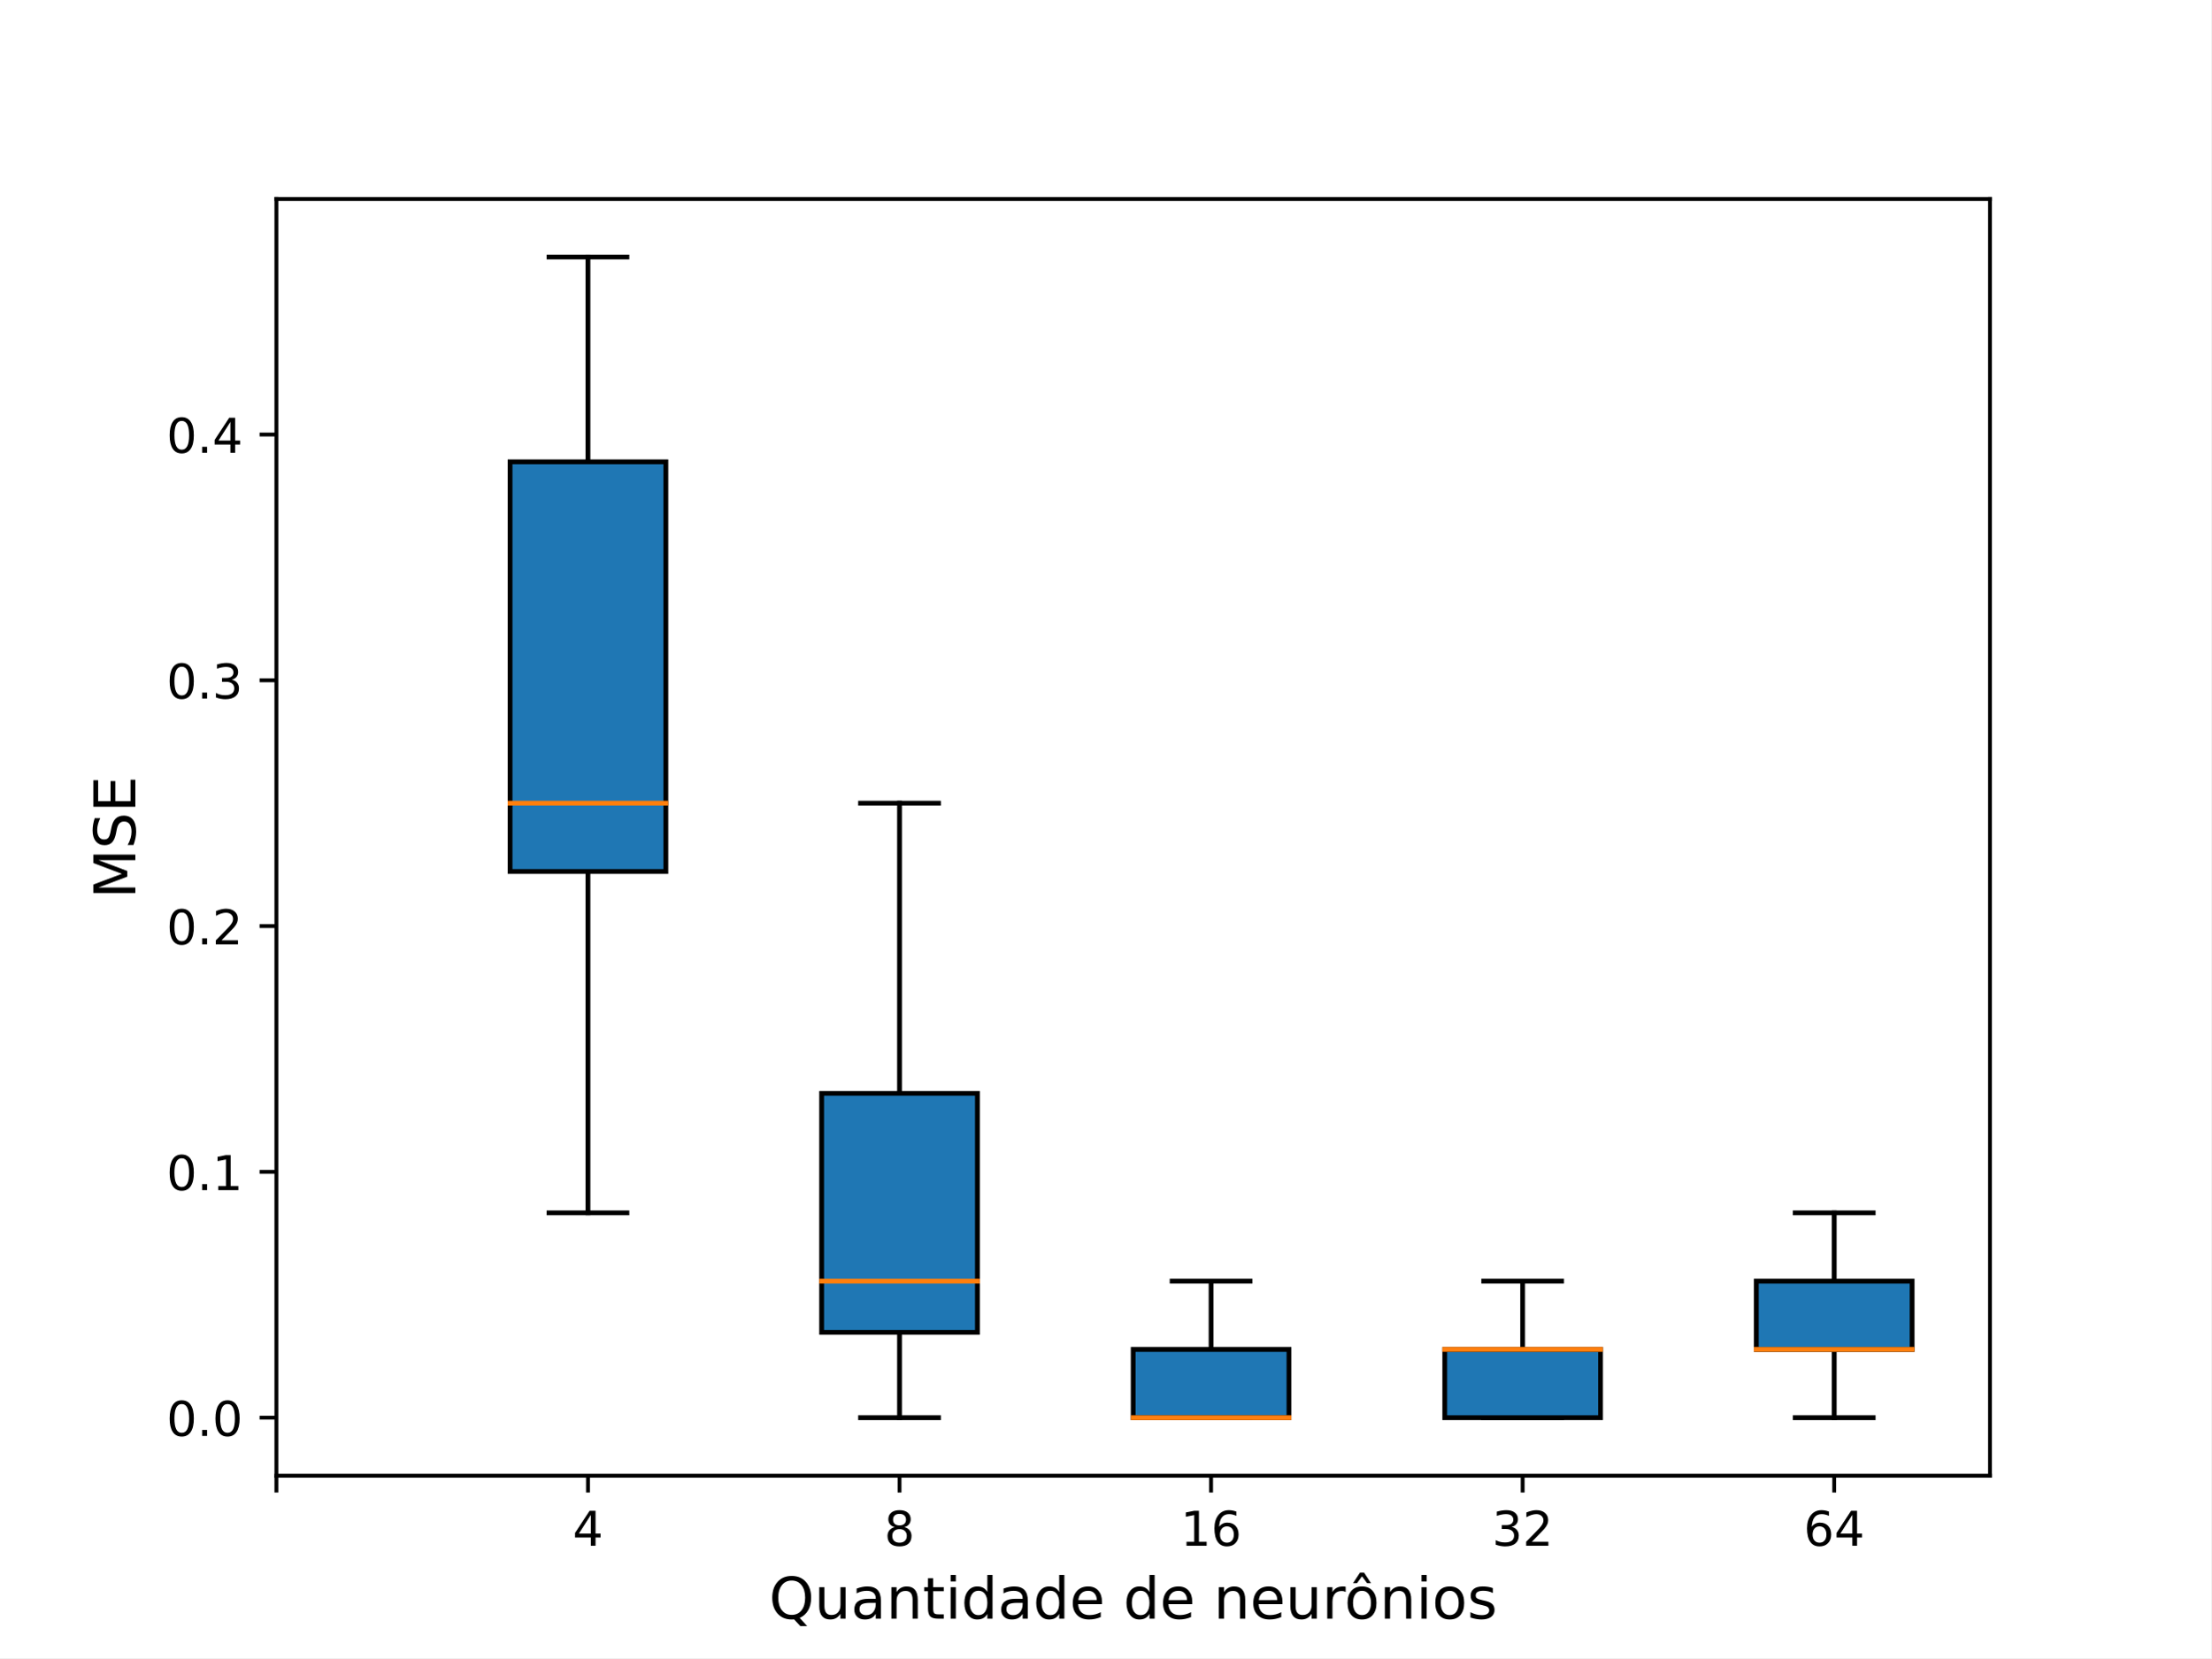
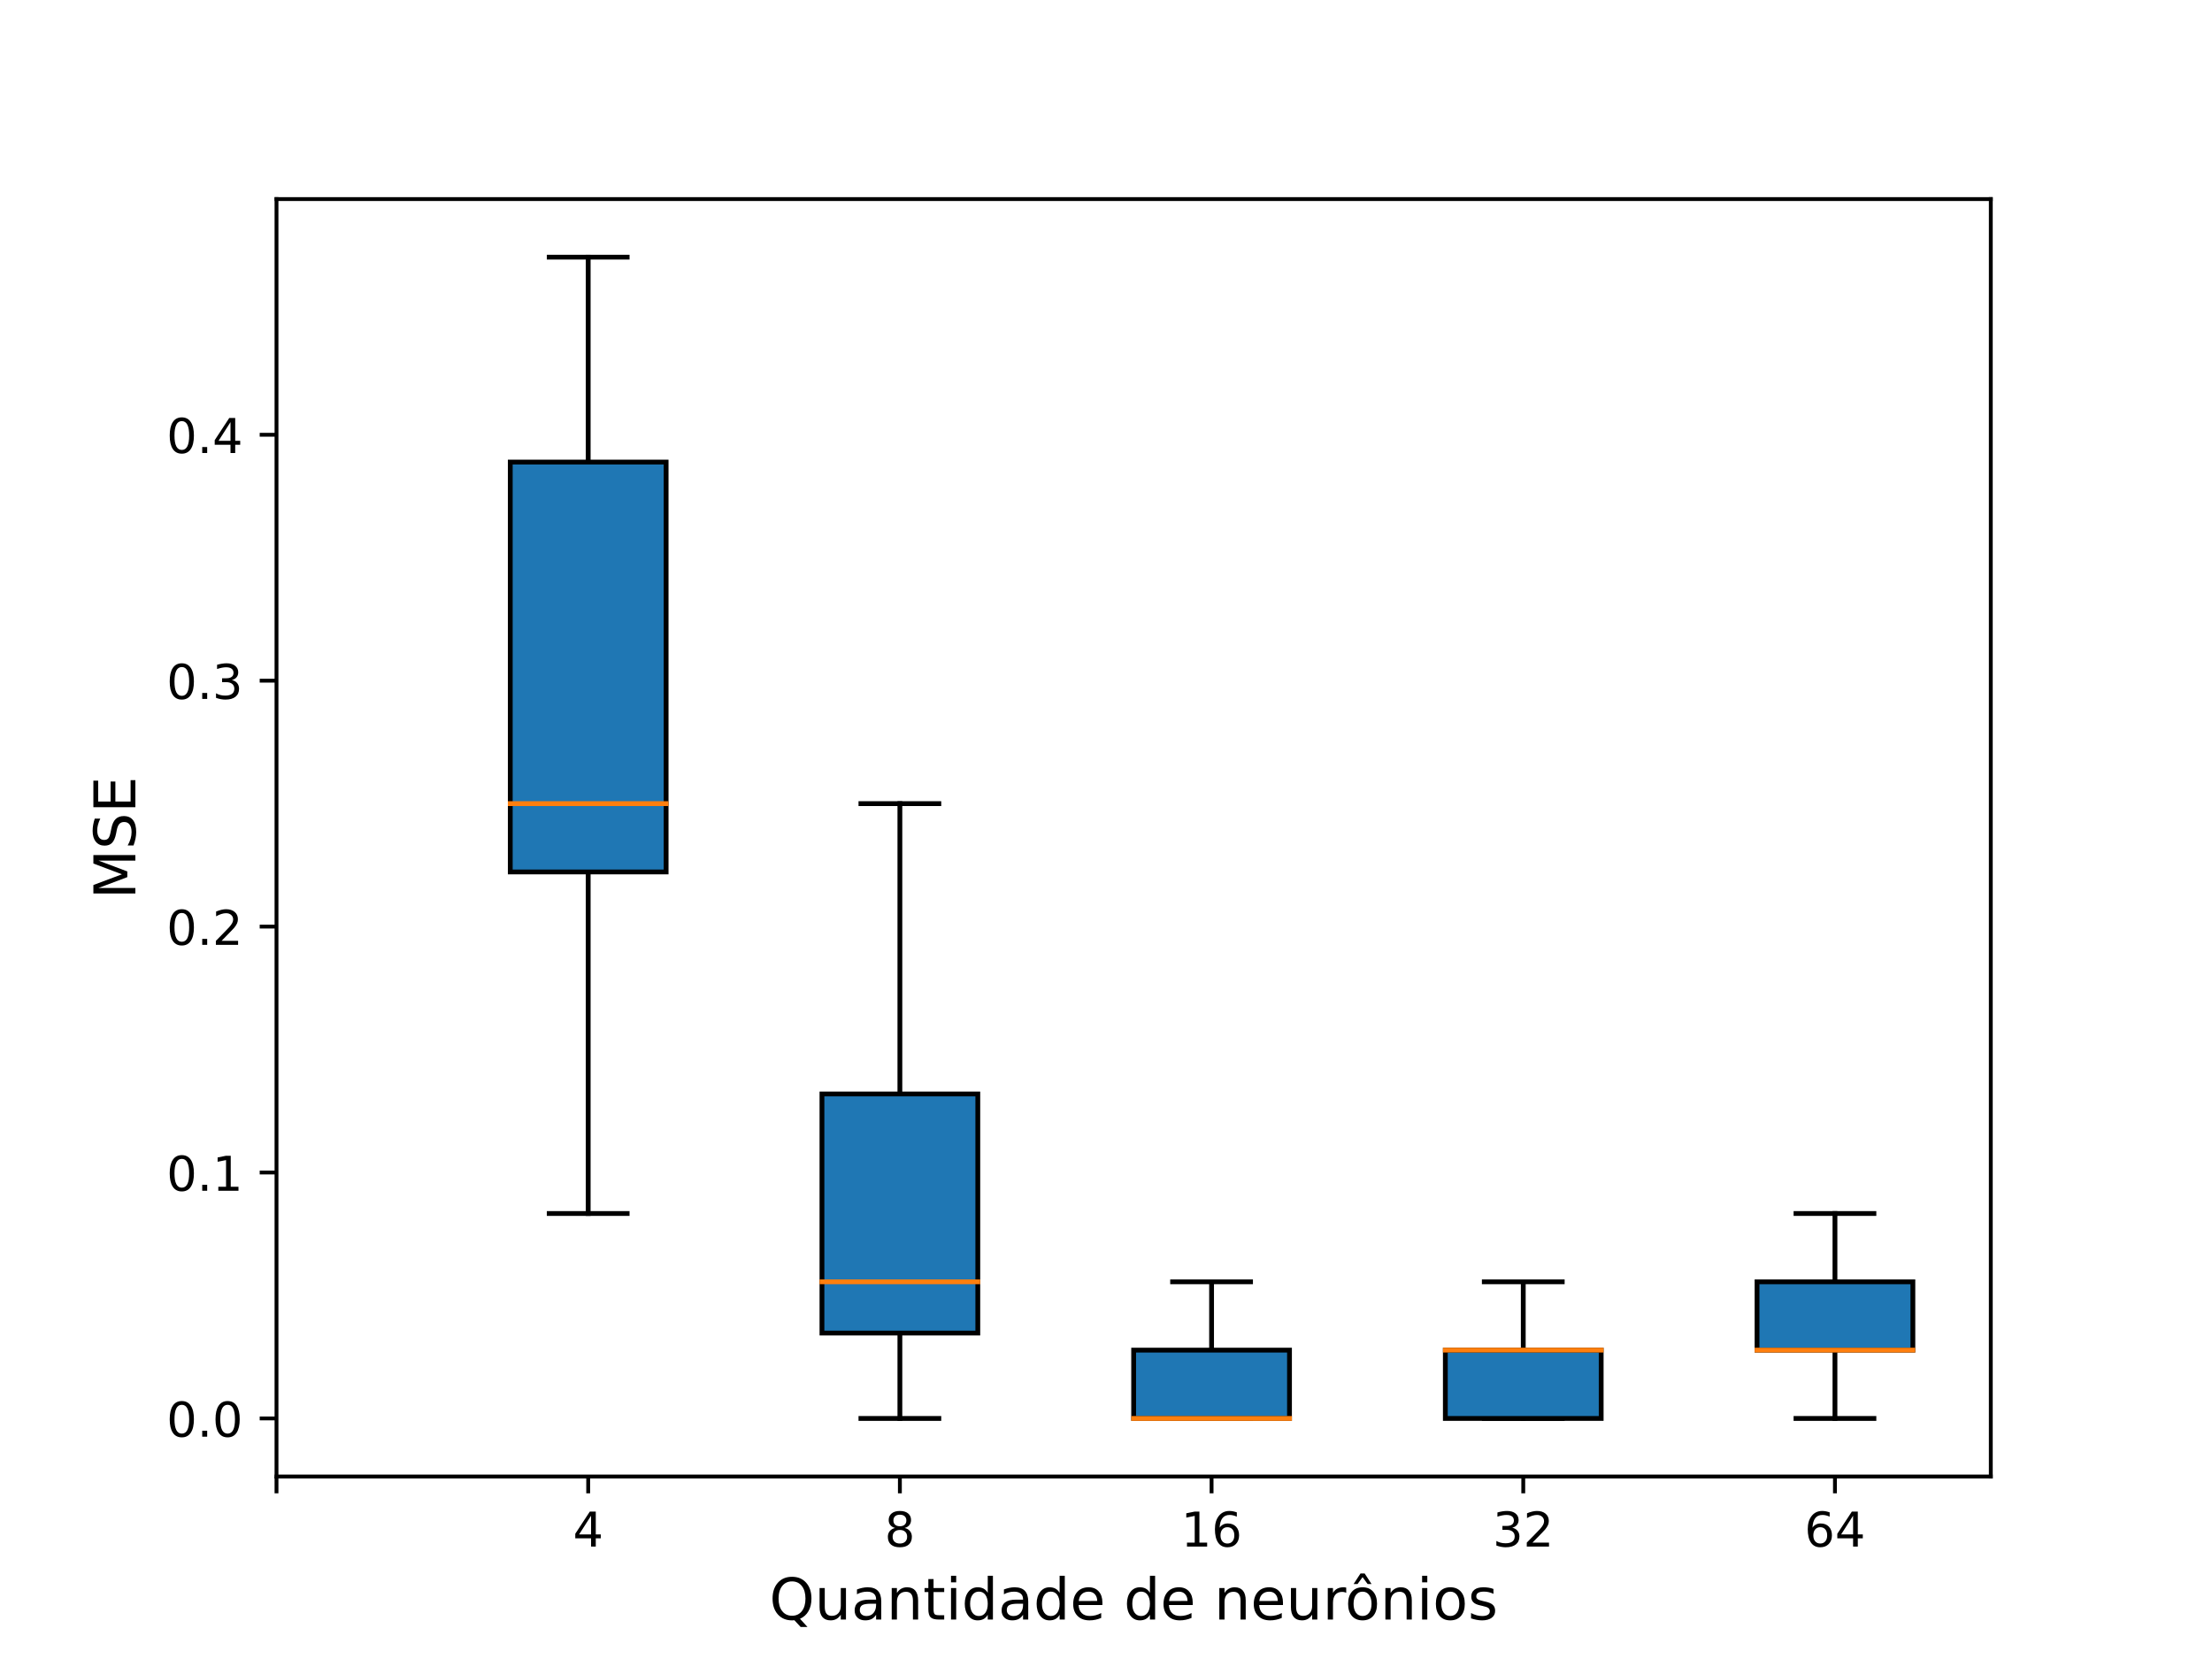
- <svg xmlns="http://www.w3.org/2000/svg" xmlns:xlink="http://www.w3.org/1999/xlink" height="345.6pt" version="1.1" viewBox="0 0 460.8 345.6" width="460.8pt">
+ <svg xmlns="http://www.w3.org/2000/svg" xmlns:xlink="http://www.w3.org/1999/xlink" width="614.4" height="460.8" version="1.1" viewBox="0 0 460.8 345.6">
  <defs>
-     <style type="text/css">*{stroke-linecap:butt;stroke-linejoin:round;}</style>
+     <style type="text/css">*{stroke-linecap:butt;stroke-linejoin:round}</style>
  </defs>
  <g id="figure_1">
    <g id="patch_1">
-       <path d="M 0 345.6  L 460.8 345.6  L 460.8 0  L 0 0  z " style="fill:#ffffff;" />
+       <path d="M 0 345.6 L 460.8 345.6 L 460.8 0 L 0 0 z" style="fill:#fff" />
    </g>
    <g id="axes_1">
      <g id="patch_2">
-         <path d="M 57.6 307.584  L 414.72 307.584  L 414.72 41.472  L 57.6 41.472  z " style="fill:#ffffff;" />
+         <path d="M 57.6 307.584 L 414.72 307.584 L 414.72 41.472 L 57.6 41.472 z" style="fill:#fff" />
      </g>
      <g id="matplotlib.axis_1">
        <g id="xtick_1">
          <g id="line2d_1">
            <defs>
-               <path d="M 0 0  L 0 3.5  " id="m4173d3e30f" style="stroke:#000000;stroke-width:0.8;" />
+               <path id="m4173d3e30f" d="M 0 0 L 0 3.5" style="stroke:#000;stroke-width:.8" />
            </defs>
            <g>
-               <use style="stroke:#000000;stroke-width:0.8;" x="57.6" xlink:href="#m4173d3e30f" y="307.584" />
+               <use style="stroke:#000;stroke-width:.8" x="57.6" y="307.584" xlink:href="#m4173d3e30f" />
            </g>
          </g>
        </g>
        <g id="xtick_2">
          <g id="line2d_2">
            <g>
-               <use style="stroke:#000000;stroke-width:0.8;" x="122.531" xlink:href="#m4173d3e30f" y="307.584" />
+               <use style="stroke:#000;stroke-width:.8" x="122.531" y="307.584" xlink:href="#m4173d3e30f" />
            </g>
          </g>
          <g id="text_1">
            <g transform="translate(119.3497 322.1824)scale(0.1 -0.1)">
              <defs>
-                 <path d="M 2419 4116  L 825 1625  L 2419 1625  L 2419 4116  z M 2253 4666  L 3047 4666  L 3047 1625  L 3713 1625  L 3713 1100  L 3047 1100  L 3047 0  L 2419 0  L 2419 1100  L 313 1100  L 313 1709  L 2253 4666  z " id="DejaVuSans-34" transform="scale(0.015625)" />
+                 <path id="DejaVuSans-34" d="M 2419 4116 L 825 1625 L 2419 1625 L 2419 4116 z M 2253 4666 L 3047 4666 L 3047 1625 L 3713 1625 L 3713 1100 L 3047 1100 L 3047 0 L 2419 0 L 2419 1100 L 313 1100 L 313 1709 L 2253 4666 z" transform="scale(0.015625)" />
              </defs>
              <use xlink:href="#DejaVuSans-34" />
            </g>
          </g>
        </g>
        <g id="xtick_3">
          <g id="line2d_3">
            <g>
-               <use style="stroke:#000000;stroke-width:0.8;" x="187.462" xlink:href="#m4173d3e30f" y="307.584" />
+               <use style="stroke:#000;stroke-width:.8" x="187.462" y="307.584" xlink:href="#m4173d3e30f" />
            </g>
          </g>
          <g id="text_2">
            <g transform="translate(184.2806 322.1824)scale(0.1 -0.1)">
              <defs>
-                 <path d="M 2034 2216  Q 1584 2216 1326 1975  Q 1069 1734 1069 1313  Q 1069 891 1326 650  Q 1584 409 2034 409  Q 2484 409 2743 651  Q 3003 894 3003 1313  Q 3003 1734 2745 1975  Q 2488 2216 2034 2216  z M 1403 2484  Q 997 2584 770 2862  Q 544 3141 544 3541  Q 544 4100 942 4425  Q 1341 4750 2034 4750  Q 2731 4750 3128 4425  Q 3525 4100 3525 3541  Q 3525 3141 3298 2862  Q 3072 2584 2669 2484  Q 3125 2378 3379 2068  Q 3634 1759 3634 1313  Q 3634 634 3220 271  Q 2806 -91 2034 -91  Q 1263 -91 848 271  Q 434 634 434 1313  Q 434 1759 690 2068  Q 947 2378 1403 2484  z M 1172 3481  Q 1172 3119 1398 2916  Q 1625 2713 2034 2713  Q 2441 2713 2670 2916  Q 2900 3119 2900 3481  Q 2900 3844 2670 4047  Q 2441 4250 2034 4250  Q 1625 4250 1398 4047  Q 1172 3844 1172 3481  z " id="DejaVuSans-38" transform="scale(0.015625)" />
+                 <path id="DejaVuSans-38" d="M 2034 2216 Q 1584 2216 1326 1975 Q 1069 1734 1069 1313 Q 1069 891 1326 650 Q 1584 409 2034 409 Q 2484 409 2743 651 Q 3003 894 3003 1313 Q 3003 1734 2745 1975 Q 2488 2216 2034 2216 z M 1403 2484 Q 997 2584 770 2862 Q 544 3141 544 3541 Q 544 4100 942 4425 Q 1341 4750 2034 4750 Q 2731 4750 3128 4425 Q 3525 4100 3525 3541 Q 3525 3141 3298 2862 Q 3072 2584 2669 2484 Q 3125 2378 3379 2068 Q 3634 1759 3634 1313 Q 3634 634 3220 271 Q 2806 -91 2034 -91 Q 1263 -91 848 271 Q 434 634 434 1313 Q 434 1759 690 2068 Q 947 2378 1403 2484 z M 1172 3481 Q 1172 3119 1398 2916 Q 1625 2713 2034 2713 Q 2441 2713 2670 2916 Q 2900 3119 2900 3481 Q 2900 3844 2670 4047 Q 2441 4250 2034 4250 Q 1625 4250 1398 4047 Q 1172 3844 1172 3481 z" transform="scale(0.015625)" />
              </defs>
              <use xlink:href="#DejaVuSans-38" />
            </g>
          </g>
        </g>
        <g id="xtick_4">
          <g id="line2d_4">
            <g>
-               <use style="stroke:#000000;stroke-width:0.8;" x="252.393" xlink:href="#m4173d3e30f" y="307.584" />
+               <use style="stroke:#000;stroke-width:.8" x="252.393" y="307.584" xlink:href="#m4173d3e30f" />
            </g>
          </g>
          <g id="text_3">
            <g transform="translate(246.0302 322.1824)scale(0.1 -0.1)">
              <defs>
-                 <path d="M 794 531  L 1825 531  L 1825 4091  L 703 3866  L 703 4441  L 1819 4666  L 2450 4666  L 2450 531  L 3481 531  L 3481 0  L 794 0  L 794 531  z " id="DejaVuSans-31" transform="scale(0.015625)" />
-                 <path d="M 2113 2584  Q 1688 2584 1439 2293  Q 1191 2003 1191 1497  Q 1191 994 1439 701  Q 1688 409 2113 409  Q 2538 409 2786 701  Q 3034 994 3034 1497  Q 3034 2003 2786 2293  Q 2538 2584 2113 2584  z M 3366 4563  L 3366 3988  Q 3128 4100 2886 4159  Q 2644 4219 2406 4219  Q 1781 4219 1451 3797  Q 1122 3375 1075 2522  Q 1259 2794 1537 2939  Q 1816 3084 2150 3084  Q 2853 3084 3261 2657  Q 3669 2231 3669 1497  Q 3669 778 3244 343  Q 2819 -91 2113 -91  Q 1303 -91 875 529  Q 447 1150 447 2328  Q 447 3434 972 4092  Q 1497 4750 2381 4750  Q 2619 4750 2861 4703  Q 3103 4656 3366 4563  z " id="DejaVuSans-36" transform="scale(0.015625)" />
+                 <path id="DejaVuSans-31" d="M 794 531 L 1825 531 L 1825 4091 L 703 3866 L 703 4441 L 1819 4666 L 2450 4666 L 2450 531 L 3481 531 L 3481 0 L 794 0 L 794 531 z" transform="scale(0.015625)" />
+                 <path id="DejaVuSans-36" d="M 2113 2584 Q 1688 2584 1439 2293 Q 1191 2003 1191 1497 Q 1191 994 1439 701 Q 1688 409 2113 409 Q 2538 409 2786 701 Q 3034 994 3034 1497 Q 3034 2003 2786 2293 Q 2538 2584 2113 2584 z M 3366 4563 L 3366 3988 Q 3128 4100 2886 4159 Q 2644 4219 2406 4219 Q 1781 4219 1451 3797 Q 1122 3375 1075 2522 Q 1259 2794 1537 2939 Q 1816 3084 2150 3084 Q 2853 3084 3261 2657 Q 3669 2231 3669 1497 Q 3669 778 3244 343 Q 2819 -91 2113 -91 Q 1303 -91 875 529 Q 447 1150 447 2328 Q 447 3434 972 4092 Q 1497 4750 2381 4750 Q 2619 4750 2861 4703 Q 3103 4656 3366 4563 z" transform="scale(0.015625)" />
              </defs>
              <use xlink:href="#DejaVuSans-31" />
              <use x="63.623" xlink:href="#DejaVuSans-36" />
            </g>
          </g>
        </g>
        <g id="xtick_5">
          <g id="line2d_5">
            <g>
-               <use style="stroke:#000000;stroke-width:0.8;" x="317.324" xlink:href="#m4173d3e30f" y="307.584" />
+               <use style="stroke:#000;stroke-width:.8" x="317.324" y="307.584" xlink:href="#m4173d3e30f" />
            </g>
          </g>
          <g id="text_4">
            <g transform="translate(310.9611 322.1824)scale(0.1 -0.1)">
              <defs>
-                 <path d="M 2597 2516  Q 3050 2419 3304 2112  Q 3559 1806 3559 1356  Q 3559 666 3084 287  Q 2609 -91 1734 -91  Q 1441 -91 1130 -33  Q 819 25 488 141  L 488 750  Q 750 597 1062 519  Q 1375 441 1716 441  Q 2309 441 2620 675  Q 2931 909 2931 1356  Q 2931 1769 2642 2001  Q 2353 2234 1838 2234  L 1294 2234  L 1294 2753  L 1863 2753  Q 2328 2753 2575 2939  Q 2822 3125 2822 3475  Q 2822 3834 2567 4026  Q 2313 4219 1838 4219  Q 1578 4219 1281 4162  Q 984 4106 628 3988  L 628 4550  Q 988 4650 1302 4700  Q 1616 4750 1894 4750  Q 2613 4750 3031 4423  Q 3450 4097 3450 3541  Q 3450 3153 3228 2886  Q 3006 2619 2597 2516  z " id="DejaVuSans-33" transform="scale(0.015625)" />
-                 <path d="M 1228 531  L 3431 531  L 3431 0  L 469 0  L 469 531  Q 828 903 1448 1529  Q 2069 2156 2228 2338  Q 2531 2678 2651 2914  Q 2772 3150 2772 3378  Q 2772 3750 2511 3984  Q 2250 4219 1831 4219  Q 1534 4219 1204 4116  Q 875 4013 500 3803  L 500 4441  Q 881 4594 1212 4672  Q 1544 4750 1819 4750  Q 2544 4750 2975 4387  Q 3406 4025 3406 3419  Q 3406 3131 3298 2873  Q 3191 2616 2906 2266  Q 2828 2175 2409 1742  Q 1991 1309 1228 531  z " id="DejaVuSans-32" transform="scale(0.015625)" />
+                 <path id="DejaVuSans-33" d="M 2597 2516 Q 3050 2419 3304 2112 Q 3559 1806 3559 1356 Q 3559 666 3084 287 Q 2609 -91 1734 -91 Q 1441 -91 1130 -33 Q 819 25 488 141 L 488 750 Q 750 597 1062 519 Q 1375 441 1716 441 Q 2309 441 2620 675 Q 2931 909 2931 1356 Q 2931 1769 2642 2001 Q 2353 2234 1838 2234 L 1294 2234 L 1294 2753 L 1863 2753 Q 2328 2753 2575 2939 Q 2822 3125 2822 3475 Q 2822 3834 2567 4026 Q 2313 4219 1838 4219 Q 1578 4219 1281 4162 Q 984 4106 628 3988 L 628 4550 Q 988 4650 1302 4700 Q 1616 4750 1894 4750 Q 2613 4750 3031 4423 Q 3450 4097 3450 3541 Q 3450 3153 3228 2886 Q 3006 2619 2597 2516 z" transform="scale(0.015625)" />
+                 <path id="DejaVuSans-32" d="M 1228 531 L 3431 531 L 3431 0 L 469 0 L 469 531 Q 828 903 1448 1529 Q 2069 2156 2228 2338 Q 2531 2678 2651 2914 Q 2772 3150 2772 3378 Q 2772 3750 2511 3984 Q 2250 4219 1831 4219 Q 1534 4219 1204 4116 Q 875 4013 500 3803 L 500 4441 Q 881 4594 1212 4672 Q 1544 4750 1819 4750 Q 2544 4750 2975 4387 Q 3406 4025 3406 3419 Q 3406 3131 3298 2873 Q 3191 2616 2906 2266 Q 2828 2175 2409 1742 Q 1991 1309 1228 531 z" transform="scale(0.015625)" />
              </defs>
              <use xlink:href="#DejaVuSans-33" />
              <use x="63.623" xlink:href="#DejaVuSans-32" />
            </g>
          </g>
        </g>
        <g id="xtick_6">
          <g id="line2d_6">
            <g>
-               <use style="stroke:#000000;stroke-width:0.8;" x="382.255" xlink:href="#m4173d3e30f" y="307.584" />
+               <use style="stroke:#000;stroke-width:.8" x="382.255" y="307.584" xlink:href="#m4173d3e30f" />
            </g>
          </g>
          <g id="text_5">
            <g transform="translate(375.892 322.1824)scale(0.1 -0.1)">
              <use xlink:href="#DejaVuSans-36" />
              <use x="63.623" xlink:href="#DejaVuSans-34" />
            </g>
          </g>
        </g>
        <g id="text_6">
          <g transform="translate(160.2684 337.3802)scale(0.12 -0.12)">
            <defs>
-               <path d="M 2522 4238  Q 1834 4238 1429 3725  Q 1025 3213 1025 2328  Q 1025 1447 1429 934  Q 1834 422 2522 422  Q 3209 422 3611 934  Q 4013 1447 4013 2328  Q 4013 3213 3611 3725  Q 3209 4238 2522 4238  z M 3406 84  L 4238 -825  L 3475 -825  L 2784 -78  Q 2681 -84 2626 -87  Q 2572 -91 2522 -91  Q 1538 -91 948 567  Q 359 1225 359 2328  Q 359 3434 948 4092  Q 1538 4750 2522 4750  Q 3503 4750 4090 4092  Q 4678 3434 4678 2328  Q 4678 1516 4351 937  Q 4025 359 3406 84  z " id="DejaVuSans-51" transform="scale(0.015625)" />
-               <path d="M 544 1381  L 544 3500  L 1119 3500  L 1119 1403  Q 1119 906 1312 657  Q 1506 409 1894 409  Q 2359 409 2629 706  Q 2900 1003 2900 1516  L 2900 3500  L 3475 3500  L 3475 0  L 2900 0  L 2900 538  Q 2691 219 2414 64  Q 2138 -91 1772 -91  Q 1169 -91 856 284  Q 544 659 544 1381  z M 1991 3584  L 1991 3584  z " id="DejaVuSans-75" transform="scale(0.015625)" />
-               <path d="M 2194 1759  Q 1497 1759 1228 1600  Q 959 1441 959 1056  Q 959 750 1161 570  Q 1363 391 1709 391  Q 2188 391 2477 730  Q 2766 1069 2766 1631  L 2766 1759  L 2194 1759  z M 3341 1997  L 3341 0  L 2766 0  L 2766 531  Q 2569 213 2275 61  Q 1981 -91 1556 -91  Q 1019 -91 701 211  Q 384 513 384 1019  Q 384 1609 779 1909  Q 1175 2209 1959 2209  L 2766 2209  L 2766 2266  Q 2766 2663 2505 2880  Q 2244 3097 1772 3097  Q 1472 3097 1187 3025  Q 903 2953 641 2809  L 641 3341  Q 956 3463 1253 3523  Q 1550 3584 1831 3584  Q 2591 3584 2966 3190  Q 3341 2797 3341 1997  z " id="DejaVuSans-61" transform="scale(0.015625)" />
-               <path d="M 3513 2113  L 3513 0  L 2938 0  L 2938 2094  Q 2938 2591 2744 2837  Q 2550 3084 2163 3084  Q 1697 3084 1428 2787  Q 1159 2491 1159 1978  L 1159 0  L 581 0  L 581 3500  L 1159 3500  L 1159 2956  Q 1366 3272 1645 3428  Q 1925 3584 2291 3584  Q 2894 3584 3203 3211  Q 3513 2838 3513 2113  z " id="DejaVuSans-6e" transform="scale(0.015625)" />
-               <path d="M 1172 4494  L 1172 3500  L 2356 3500  L 2356 3053  L 1172 3053  L 1172 1153  Q 1172 725 1289 603  Q 1406 481 1766 481  L 2356 481  L 2356 0  L 1766 0  Q 1100 0 847 248  Q 594 497 594 1153  L 594 3053  L 172 3053  L 172 3500  L 594 3500  L 594 4494  L 1172 4494  z " id="DejaVuSans-74" transform="scale(0.015625)" />
-               <path d="M 603 3500  L 1178 3500  L 1178 0  L 603 0  L 603 3500  z M 603 4863  L 1178 4863  L 1178 4134  L 603 4134  L 603 4863  z " id="DejaVuSans-69" transform="scale(0.015625)" />
-               <path d="M 2906 2969  L 2906 4863  L 3481 4863  L 3481 0  L 2906 0  L 2906 525  Q 2725 213 2448 61  Q 2172 -91 1784 -91  Q 1150 -91 751 415  Q 353 922 353 1747  Q 353 2572 751 3078  Q 1150 3584 1784 3584  Q 2172 3584 2448 3432  Q 2725 3281 2906 2969  z M 947 1747  Q 947 1113 1208 752  Q 1469 391 1925 391  Q 2381 391 2643 752  Q 2906 1113 2906 1747  Q 2906 2381 2643 2742  Q 2381 3103 1925 3103  Q 1469 3103 1208 2742  Q 947 2381 947 1747  z " id="DejaVuSans-64" transform="scale(0.015625)" />
-               <path d="M 3597 1894  L 3597 1613  L 953 1613  Q 991 1019 1311 708  Q 1631 397 2203 397  Q 2534 397 2845 478  Q 3156 559 3463 722  L 3463 178  Q 3153 47 2828 -22  Q 2503 -91 2169 -91  Q 1331 -91 842 396  Q 353 884 353 1716  Q 353 2575 817 3079  Q 1281 3584 2069 3584  Q 2775 3584 3186 3129  Q 3597 2675 3597 1894  z M 3022 2063  Q 3016 2534 2758 2815  Q 2500 3097 2075 3097  Q 1594 3097 1305 2825  Q 1016 2553 972 2059  L 3022 2063  z " id="DejaVuSans-65" transform="scale(0.015625)" />
+               <path id="DejaVuSans-51" d="M 2522 4238 Q 1834 4238 1429 3725 Q 1025 3213 1025 2328 Q 1025 1447 1429 934 Q 1834 422 2522 422 Q 3209 422 3611 934 Q 4013 1447 4013 2328 Q 4013 3213 3611 3725 Q 3209 4238 2522 4238 z M 3406 84 L 4238 -825 L 3475 -825 L 2784 -78 Q 2681 -84 2626 -87 Q 2572 -91 2522 -91 Q 1538 -91 948 567 Q 359 1225 359 2328 Q 359 3434 948 4092 Q 1538 4750 2522 4750 Q 3503 4750 4090 4092 Q 4678 3434 4678 2328 Q 4678 1516 4351 937 Q 4025 359 3406 84 z" transform="scale(0.015625)" />
+               <path id="DejaVuSans-75" d="M 544 1381 L 544 3500 L 1119 3500 L 1119 1403 Q 1119 906 1312 657 Q 1506 409 1894 409 Q 2359 409 2629 706 Q 2900 1003 2900 1516 L 2900 3500 L 3475 3500 L 3475 0 L 2900 0 L 2900 538 Q 2691 219 2414 64 Q 2138 -91 1772 -91 Q 1169 -91 856 284 Q 544 659 544 1381 z M 1991 3584 L 1991 3584 z" transform="scale(0.015625)" />
+               <path id="DejaVuSans-61" d="M 2194 1759 Q 1497 1759 1228 1600 Q 959 1441 959 1056 Q 959 750 1161 570 Q 1363 391 1709 391 Q 2188 391 2477 730 Q 2766 1069 2766 1631 L 2766 1759 L 2194 1759 z M 3341 1997 L 3341 0 L 2766 0 L 2766 531 Q 2569 213 2275 61 Q 1981 -91 1556 -91 Q 1019 -91 701 211 Q 384 513 384 1019 Q 384 1609 779 1909 Q 1175 2209 1959 2209 L 2766 2209 L 2766 2266 Q 2766 2663 2505 2880 Q 2244 3097 1772 3097 Q 1472 3097 1187 3025 Q 903 2953 641 2809 L 641 3341 Q 956 3463 1253 3523 Q 1550 3584 1831 3584 Q 2591 3584 2966 3190 Q 3341 2797 3341 1997 z" transform="scale(0.015625)" />
+               <path id="DejaVuSans-6e" d="M 3513 2113 L 3513 0 L 2938 0 L 2938 2094 Q 2938 2591 2744 2837 Q 2550 3084 2163 3084 Q 1697 3084 1428 2787 Q 1159 2491 1159 1978 L 1159 0 L 581 0 L 581 3500 L 1159 3500 L 1159 2956 Q 1366 3272 1645 3428 Q 1925 3584 2291 3584 Q 2894 3584 3203 3211 Q 3513 2838 3513 2113 z" transform="scale(0.015625)" />
+               <path id="DejaVuSans-74" d="M 1172 4494 L 1172 3500 L 2356 3500 L 2356 3053 L 1172 3053 L 1172 1153 Q 1172 725 1289 603 Q 1406 481 1766 481 L 2356 481 L 2356 0 L 1766 0 Q 1100 0 847 248 Q 594 497 594 1153 L 594 3053 L 172 3053 L 172 3500 L 594 3500 L 594 4494 L 1172 4494 z" transform="scale(0.015625)" />
+               <path id="DejaVuSans-69" d="M 603 3500 L 1178 3500 L 1178 0 L 603 0 L 603 3500 z M 603 4863 L 1178 4863 L 1178 4134 L 603 4134 L 603 4863 z" transform="scale(0.015625)" />
+               <path id="DejaVuSans-64" d="M 2906 2969 L 2906 4863 L 3481 4863 L 3481 0 L 2906 0 L 2906 525 Q 2725 213 2448 61 Q 2172 -91 1784 -91 Q 1150 -91 751 415 Q 353 922 353 1747 Q 353 2572 751 3078 Q 1150 3584 1784 3584 Q 2172 3584 2448 3432 Q 2725 3281 2906 2969 z M 947 1747 Q 947 1113 1208 752 Q 1469 391 1925 391 Q 2381 391 2643 752 Q 2906 1113 2906 1747 Q 2906 2381 2643 2742 Q 2381 3103 1925 3103 Q 1469 3103 1208 2742 Q 947 2381 947 1747 z" transform="scale(0.015625)" />
+               <path id="DejaVuSans-65" d="M 3597 1894 L 3597 1613 L 953 1613 Q 991 1019 1311 708 Q 1631 397 2203 397 Q 2534 397 2845 478 Q 3156 559 3463 722 L 3463 178 Q 3153 47 2828 -22 Q 2503 -91 2169 -91 Q 1331 -91 842 396 Q 353 884 353 1716 Q 353 2575 817 3079 Q 1281 3584 2069 3584 Q 2775 3584 3186 3129 Q 3597 2675 3597 1894 z M 3022 2063 Q 3016 2534 2758 2815 Q 2500 3097 2075 3097 Q 1594 3097 1305 2825 Q 1016 2553 972 2059 L 3022 2063 z" transform="scale(0.015625)" />
              <path id="DejaVuSans-20" transform="scale(0.015625)" />
-               <path d="M 2631 2963  Q 2534 3019 2420 3045  Q 2306 3072 2169 3072  Q 1681 3072 1420 2755  Q 1159 2438 1159 1844  L 1159 0  L 581 0  L 581 3500  L 1159 3500  L 1159 2956  Q 1341 3275 1631 3429  Q 1922 3584 2338 3584  Q 2397 3584 2469 3576  Q 2541 3569 2628 3553  L 2631 2963  z " id="DejaVuSans-72" transform="scale(0.015625)" />
-               <path d="M 1959 3097  Q 1497 3097 1228 2736  Q 959 2375 959 1747  Q 959 1119 1226 758  Q 1494 397 1959 397  Q 2419 397 2687 759  Q 2956 1122 2956 1747  Q 2956 2369 2687 2733  Q 2419 3097 1959 3097  z M 1959 3584  Q 2709 3584 3137 3096  Q 3566 2609 3566 1747  Q 3566 888 3137 398  Q 2709 -91 1959 -91  Q 1206 -91 779 398  Q 353 888 353 1747  Q 353 2609 779 3096  Q 1206 3584 1959 3584  z M 1729 5119  L 2191 5119  L 2957 3944  L 2523 3944  L 1960 4709  L 1398 3944  L 963 3944  L 1729 5119  z " id="DejaVuSans-f4" transform="scale(0.015625)" />
-               <path d="M 1959 3097  Q 1497 3097 1228 2736  Q 959 2375 959 1747  Q 959 1119 1226 758  Q 1494 397 1959 397  Q 2419 397 2687 759  Q 2956 1122 2956 1747  Q 2956 2369 2687 2733  Q 2419 3097 1959 3097  z M 1959 3584  Q 2709 3584 3137 3096  Q 3566 2609 3566 1747  Q 3566 888 3137 398  Q 2709 -91 1959 -91  Q 1206 -91 779 398  Q 353 888 353 1747  Q 353 2609 779 3096  Q 1206 3584 1959 3584  z " id="DejaVuSans-6f" transform="scale(0.015625)" />
-               <path d="M 2834 3397  L 2834 2853  Q 2591 2978 2328 3040  Q 2066 3103 1784 3103  Q 1356 3103 1142 2972  Q 928 2841 928 2578  Q 928 2378 1081 2264  Q 1234 2150 1697 2047  L 1894 2003  Q 2506 1872 2764 1633  Q 3022 1394 3022 966  Q 3022 478 2636 193  Q 2250 -91 1575 -91  Q 1294 -91 989 -36  Q 684 19 347 128  L 347 722  Q 666 556 975 473  Q 1284 391 1588 391  Q 1994 391 2212 530  Q 2431 669 2431 922  Q 2431 1156 2273 1281  Q 2116 1406 1581 1522  L 1381 1569  Q 847 1681 609 1914  Q 372 2147 372 2553  Q 372 3047 722 3315  Q 1072 3584 1716 3584  Q 2034 3584 2315 3537  Q 2597 3491 2834 3397  z " id="DejaVuSans-73" transform="scale(0.015625)" />
+               <path id="DejaVuSans-72" d="M 2631 2963 Q 2534 3019 2420 3045 Q 2306 3072 2169 3072 Q 1681 3072 1420 2755 Q 1159 2438 1159 1844 L 1159 0 L 581 0 L 581 3500 L 1159 3500 L 1159 2956 Q 1341 3275 1631 3429 Q 1922 3584 2338 3584 Q 2397 3584 2469 3576 Q 2541 3569 2628 3553 L 2631 2963 z" transform="scale(0.015625)" />
+               <path id="DejaVuSans-f4" d="M 1959 3097 Q 1497 3097 1228 2736 Q 959 2375 959 1747 Q 959 1119 1226 758 Q 1494 397 1959 397 Q 2419 397 2687 759 Q 2956 1122 2956 1747 Q 2956 2369 2687 2733 Q 2419 3097 1959 3097 z M 1959 3584 Q 2709 3584 3137 3096 Q 3566 2609 3566 1747 Q 3566 888 3137 398 Q 2709 -91 1959 -91 Q 1206 -91 779 398 Q 353 888 353 1747 Q 353 2609 779 3096 Q 1206 3584 1959 3584 z M 1729 5119 L 2191 5119 L 2957 3944 L 2523 3944 L 1960 4709 L 1398 3944 L 963 3944 L 1729 5119 z" transform="scale(0.015625)" />
+               <path id="DejaVuSans-6f" d="M 1959 3097 Q 1497 3097 1228 2736 Q 959 2375 959 1747 Q 959 1119 1226 758 Q 1494 397 1959 397 Q 2419 397 2687 759 Q 2956 1122 2956 1747 Q 2956 2369 2687 2733 Q 2419 3097 1959 3097 z M 1959 3584 Q 2709 3584 3137 3096 Q 3566 2609 3566 1747 Q 3566 888 3137 398 Q 2709 -91 1959 -91 Q 1206 -91 779 398 Q 353 888 353 1747 Q 353 2609 779 3096 Q 1206 3584 1959 3584 z" transform="scale(0.015625)" />
+               <path id="DejaVuSans-73" d="M 2834 3397 L 2834 2853 Q 2591 2978 2328 3040 Q 2066 3103 1784 3103 Q 1356 3103 1142 2972 Q 928 2841 928 2578 Q 928 2378 1081 2264 Q 1234 2150 1697 2047 L 1894 2003 Q 2506 1872 2764 1633 Q 3022 1394 3022 966 Q 3022 478 2636 193 Q 2250 -91 1575 -91 Q 1294 -91 989 -36 Q 684 19 347 128 L 347 722 Q 666 556 975 473 Q 1284 391 1588 391 Q 1994 391 2212 530 Q 2431 669 2431 922 Q 2431 1156 2273 1281 Q 2116 1406 1581 1522 L 1381 1569 Q 847 1681 609 1914 Q 372 2147 372 2553 Q 372 3047 722 3315 Q 1072 3584 1716 3584 Q 2034 3584 2315 3537 Q 2597 3491 2834 3397 z" transform="scale(0.015625)" />
            </defs>
            <use xlink:href="#DejaVuSans-51" />
            <use x="78.711" xlink:href="#DejaVuSans-75" />
            <use x="142.09" xlink:href="#DejaVuSans-61" />
            <use x="203.369" xlink:href="#DejaVuSans-6e" />
            <use x="266.748" xlink:href="#DejaVuSans-74" />
            <use x="305.957" xlink:href="#DejaVuSans-69" />
            <use x="333.74" xlink:href="#DejaVuSans-64" />
            <use x="397.217" xlink:href="#DejaVuSans-61" />
            <use x="458.496" xlink:href="#DejaVuSans-64" />
            <use x="521.973" xlink:href="#DejaVuSans-65" />
            <use x="583.496" xlink:href="#DejaVuSans-20" />
            <use x="615.283" xlink:href="#DejaVuSans-64" />
            <use x="678.76" xlink:href="#DejaVuSans-65" />
            <use x="740.283" xlink:href="#DejaVuSans-20" />
            <use x="772.07" xlink:href="#DejaVuSans-6e" />
            <use x="835.449" xlink:href="#DejaVuSans-65" />
            <use x="896.973" xlink:href="#DejaVuSans-75" />
            <use x="960.352" xlink:href="#DejaVuSans-72" />
            <use x="999.215" xlink:href="#DejaVuSans-f4" />
            <use x="1060.396" xlink:href="#DejaVuSans-6e" />
            <use x="1123.775" xlink:href="#DejaVuSans-69" />
            <use x="1151.559" xlink:href="#DejaVuSans-6f" />
            <use x="1212.74" xlink:href="#DejaVuSans-73" />
          </g>
        </g>
      </g>
      <g id="matplotlib.axis_2">
        <g id="ytick_1">
          <g id="line2d_7">
            <defs>
-               <path d="M 0 0  L -3.5 0  " id="mf742060014" style="stroke:#000000;stroke-width:0.8;" />
+               <path id="mf742060014" d="M 0 0 L -3.5 0" style="stroke:#000;stroke-width:.8" />
            </defs>
            <g>
-               <use style="stroke:#000000;stroke-width:0.8;" x="57.6" xlink:href="#mf742060014" y="295.488" />
+               <use style="stroke:#000;stroke-width:.8" x="57.6" y="295.488" xlink:href="#mf742060014" />
            </g>
          </g>
          <g id="text_7">
            <g transform="translate(34.69687 299.2872)scale(0.1 -0.1)">
              <defs>
-                 <path d="M 2034 4250  Q 1547 4250 1301 3770  Q 1056 3291 1056 2328  Q 1056 1369 1301 889  Q 1547 409 2034 409  Q 2525 409 2770 889  Q 3016 1369 3016 2328  Q 3016 3291 2770 3770  Q 2525 4250 2034 4250  z M 2034 4750  Q 2819 4750 3233 4129  Q 3647 3509 3647 2328  Q 3647 1150 3233 529  Q 2819 -91 2034 -91  Q 1250 -91 836 529  Q 422 1150 422 2328  Q 422 3509 836 4129  Q 1250 4750 2034 4750  z " id="DejaVuSans-30" transform="scale(0.015625)" />
-                 <path d="M 684 794  L 1344 794  L 1344 0  L 684 0  L 684 794  z " id="DejaVuSans-2e" transform="scale(0.015625)" />
+                 <path id="DejaVuSans-30" d="M 2034 4250 Q 1547 4250 1301 3770 Q 1056 3291 1056 2328 Q 1056 1369 1301 889 Q 1547 409 2034 409 Q 2525 409 2770 889 Q 3016 1369 3016 2328 Q 3016 3291 2770 3770 Q 2525 4250 2034 4250 z M 2034 4750 Q 2819 4750 3233 4129 Q 3647 3509 3647 2328 Q 3647 1150 3233 529 Q 2819 -91 2034 -91 Q 1250 -91 836 529 Q 422 1150 422 2328 Q 422 3509 836 4129 Q 1250 4750 2034 4750 z" transform="scale(0.015625)" />
+                 <path id="DejaVuSans-2e" d="M 684 794 L 1344 794 L 1344 0 L 684 0 L 684 794 z" transform="scale(0.015625)" />
              </defs>
              <use xlink:href="#DejaVuSans-30" />
              <use x="63.623" xlink:href="#DejaVuSans-2e" />
              <use x="95.41" xlink:href="#DejaVuSans-30" />
            </g>
          </g>
        </g>
        <g id="ytick_2">
          <g id="line2d_8">
            <g>
-               <use style="stroke:#000000;stroke-width:0.8;" x="57.6" xlink:href="#mf742060014" y="244.258" />
+               <use style="stroke:#000;stroke-width:.8" x="57.6" y="244.258" xlink:href="#mf742060014" />
            </g>
          </g>
          <g id="text_8">
            <g transform="translate(34.69687 248.0571)scale(0.1 -0.1)">
              <use xlink:href="#DejaVuSans-30" />
              <use x="63.623" xlink:href="#DejaVuSans-2e" />
              <use x="95.41" xlink:href="#DejaVuSans-31" />
            </g>
          </g>
        </g>
        <g id="ytick_3">
          <g id="line2d_9">
            <g>
-               <use style="stroke:#000000;stroke-width:0.8;" x="57.6" xlink:href="#mf742060014" y="193.028" />
+               <use style="stroke:#000;stroke-width:.8" x="57.6" y="193.028" xlink:href="#mf742060014" />
            </g>
          </g>
          <g id="text_9">
            <g transform="translate(34.69687 196.827)scale(0.1 -0.1)">
              <use xlink:href="#DejaVuSans-30" />
              <use x="63.623" xlink:href="#DejaVuSans-2e" />
              <use x="95.41" xlink:href="#DejaVuSans-32" />
            </g>
          </g>
        </g>
        <g id="ytick_4">
          <g id="line2d_10">
            <g>
-               <use style="stroke:#000000;stroke-width:0.8;" x="57.6" xlink:href="#mf742060014" y="141.798" />
+               <use style="stroke:#000;stroke-width:.8" x="57.6" y="141.798" xlink:href="#mf742060014" />
            </g>
          </g>
          <g id="text_10">
            <g transform="translate(34.69687 145.5969)scale(0.1 -0.1)">
              <use xlink:href="#DejaVuSans-30" />
              <use x="63.623" xlink:href="#DejaVuSans-2e" />
              <use x="95.41" xlink:href="#DejaVuSans-33" />
            </g>
          </g>
        </g>
        <g id="ytick_5">
          <g id="line2d_11">
            <g>
-               <use style="stroke:#000000;stroke-width:0.8;" x="57.6" xlink:href="#mf742060014" y="90.568" />
+               <use style="stroke:#000;stroke-width:.8" x="57.6" y="90.568" xlink:href="#mf742060014" />
            </g>
          </g>
          <g id="text_11">
            <g transform="translate(34.69687 94.36675)scale(0.1 -0.1)">
              <use xlink:href="#DejaVuSans-30" />
              <use x="63.623" xlink:href="#DejaVuSans-2e" />
              <use x="95.41" xlink:href="#DejaVuSans-34" />
            </g>
          </g>
        </g>
        <g id="text_12">
          <g transform="translate(28.20125 187.3052)rotate(-90)scale(0.12 -0.12)">
            <defs>
-               <path d="M 628 4666  L 1569 4666  L 2759 1491  L 3956 4666  L 4897 4666  L 4897 0  L 4281 0  L 4281 4097  L 3078 897  L 2444 897  L 1241 4097  L 1241 0  L 628 0  L 628 4666  z " id="DejaVuSans-4d" transform="scale(0.015625)" />
-               <path d="M 3425 4513  L 3425 3897  Q 3066 4069 2747 4153  Q 2428 4238 2131 4238  Q 1616 4238 1336 4038  Q 1056 3838 1056 3469  Q 1056 3159 1242 3001  Q 1428 2844 1947 2747  L 2328 2669  Q 3034 2534 3370 2195  Q 3706 1856 3706 1288  Q 3706 609 3251 259  Q 2797 -91 1919 -91  Q 1588 -91 1214 -16  Q 841 59 441 206  L 441 856  Q 825 641 1194 531  Q 1563 422 1919 422  Q 2459 422 2753 634  Q 3047 847 3047 1241  Q 3047 1584 2836 1778  Q 2625 1972 2144 2069  L 1759 2144  Q 1053 2284 737 2584  Q 422 2884 422 3419  Q 422 4038 858 4394  Q 1294 4750 2059 4750  Q 2388 4750 2728 4690  Q 3069 4631 3425 4513  z " id="DejaVuSans-53" transform="scale(0.015625)" />
-               <path d="M 628 4666  L 3578 4666  L 3578 4134  L 1259 4134  L 1259 2753  L 3481 2753  L 3481 2222  L 1259 2222  L 1259 531  L 3634 531  L 3634 0  L 628 0  L 628 4666  z " id="DejaVuSans-45" transform="scale(0.015625)" />
+               <path id="DejaVuSans-4d" d="M 628 4666 L 1569 4666 L 2759 1491 L 3956 4666 L 4897 4666 L 4897 0 L 4281 0 L 4281 4097 L 3078 897 L 2444 897 L 1241 4097 L 1241 0 L 628 0 L 628 4666 z" transform="scale(0.015625)" />
+               <path id="DejaVuSans-53" d="M 3425 4513 L 3425 3897 Q 3066 4069 2747 4153 Q 2428 4238 2131 4238 Q 1616 4238 1336 4038 Q 1056 3838 1056 3469 Q 1056 3159 1242 3001 Q 1428 2844 1947 2747 L 2328 2669 Q 3034 2534 3370 2195 Q 3706 1856 3706 1288 Q 3706 609 3251 259 Q 2797 -91 1919 -91 Q 1588 -91 1214 -16 Q 841 59 441 206 L 441 856 Q 825 641 1194 531 Q 1563 422 1919 422 Q 2459 422 2753 634 Q 3047 847 3047 1241 Q 3047 1584 2836 1778 Q 2625 1972 2144 2069 L 1759 2144 Q 1053 2284 737 2584 Q 422 2884 422 3419 Q 422 4038 858 4394 Q 1294 4750 2059 4750 Q 2388 4750 2728 4690 Q 3069 4631 3425 4513 z" transform="scale(0.015625)" />
+               <path id="DejaVuSans-45" d="M 628 4666 L 3578 4666 L 3578 4134 L 1259 4134 L 1259 2753 L 3481 2753 L 3481 2222 L 1259 2222 L 1259 531 L 3634 531 L 3634 0 L 628 0 L 628 4666 z" transform="scale(0.015625)" />
            </defs>
            <use xlink:href="#DejaVuSans-4d" />
            <use x="86.279" xlink:href="#DejaVuSans-53" />
            <use x="149.756" xlink:href="#DejaVuSans-45" />
          </g>
        </g>
      </g>
      <g id="line2d_12">
-         <path clip-path="url(#p9b389ed02d)" d="M 122.531 181.643  L 122.531 252.796  " style="fill:none;stroke:#000000;stroke-linecap:square;" />
+         <path d="M 122.531 181.643 L 122.531 252.796" clip-path="url(#p9b389ed02d)" style="fill:none;stroke:#000;stroke-linecap:square" />
      </g>
      <g id="line2d_13">
-         <path clip-path="url(#p9b389ed02d)" d="M 122.531 96.26  L 122.531 53.568  " style="fill:none;stroke:#000000;stroke-linecap:square;" />
+         <path d="M 122.531 96.26 L 122.531 53.568" clip-path="url(#p9b389ed02d)" style="fill:none;stroke:#000;stroke-linecap:square" />
      </g>
      <g id="line2d_14">
-         <path clip-path="url(#p9b389ed02d)" d="M 114.415 252.796  L 130.647 252.796  " style="fill:none;stroke:#000000;stroke-linecap:square;" />
+         <path d="M 114.415 252.796 L 130.647 252.796" clip-path="url(#p9b389ed02d)" style="fill:none;stroke:#000;stroke-linecap:square" />
      </g>
      <g id="line2d_15">
-         <path clip-path="url(#p9b389ed02d)" d="M 114.415 53.568  L 130.647 53.568  " style="fill:none;stroke:#000000;stroke-linecap:square;" />
+         <path d="M 114.415 53.568 L 130.647 53.568" clip-path="url(#p9b389ed02d)" style="fill:none;stroke:#000;stroke-linecap:square" />
      </g>
      <g id="line2d_16">
-         <path clip-path="url(#p9b389ed02d)" d="M 187.462 277.7  L 187.462 295.488  " style="fill:none;stroke:#000000;stroke-linecap:square;" />
+         <path d="M 187.462 277.7 L 187.462 295.488" clip-path="url(#p9b389ed02d)" style="fill:none;stroke:#000;stroke-linecap:square" />
      </g>
      <g id="line2d_17">
-         <path clip-path="url(#p9b389ed02d)" d="M 187.462 227.893  L 187.462 167.413  " style="fill:none;stroke:#000000;stroke-linecap:square;" />
+         <path d="M 187.462 227.893 L 187.462 167.413" clip-path="url(#p9b389ed02d)" style="fill:none;stroke:#000;stroke-linecap:square" />
      </g>
      <g id="line2d_18">
-         <path clip-path="url(#p9b389ed02d)" d="M 179.345 295.488  L 195.578 295.488  " style="fill:none;stroke:#000000;stroke-linecap:square;" />
+         <path d="M 179.345 295.488 L 195.578 295.488" clip-path="url(#p9b389ed02d)" style="fill:none;stroke:#000;stroke-linecap:square" />
      </g>
      <g id="line2d_19">
-         <path clip-path="url(#p9b389ed02d)" d="M 179.345 167.413  L 195.578 167.413  " style="fill:none;stroke:#000000;stroke-linecap:square;" />
+         <path d="M 179.345 167.413 L 195.578 167.413" clip-path="url(#p9b389ed02d)" style="fill:none;stroke:#000;stroke-linecap:square" />
      </g>
      <g id="line2d_20">
-         <path clip-path="url(#p9b389ed02d)" d="M 252.393 295.488  L 252.393 295.488  " style="fill:none;stroke:#000000;stroke-linecap:square;" />
+         <path d="M 252.393 295.488 L 252.393 295.488" clip-path="url(#p9b389ed02d)" style="fill:none;stroke:#000;stroke-linecap:square" />
      </g>
      <g id="line2d_21">
-         <path clip-path="url(#p9b389ed02d)" d="M 252.393 281.257  L 252.393 267.027  " style="fill:none;stroke:#000000;stroke-linecap:square;" />
+         <path d="M 252.393 281.257 L 252.393 267.027" clip-path="url(#p9b389ed02d)" style="fill:none;stroke:#000;stroke-linecap:square" />
      </g>
      <g id="line2d_22">
-         <path clip-path="url(#p9b389ed02d)" d="M 244.276 295.488  L 260.509 295.488  " style="fill:none;stroke:#000000;stroke-linecap:square;" />
+         <path d="M 244.276 295.488 L 260.509 295.488" clip-path="url(#p9b389ed02d)" style="fill:none;stroke:#000;stroke-linecap:square" />
      </g>
      <g id="line2d_23">
-         <path clip-path="url(#p9b389ed02d)" d="M 244.276 267.027  L 260.509 267.027  " style="fill:none;stroke:#000000;stroke-linecap:square;" />
+         <path d="M 244.276 267.027 L 260.509 267.027" clip-path="url(#p9b389ed02d)" style="fill:none;stroke:#000;stroke-linecap:square" />
      </g>
      <g id="line2d_24">
-         <path clip-path="url(#p9b389ed02d)" d="M 317.324 295.488  L 317.324 295.488  " style="fill:none;stroke:#000000;stroke-linecap:square;" />
+         <path d="M 317.324 295.488 L 317.324 295.488" clip-path="url(#p9b389ed02d)" style="fill:none;stroke:#000;stroke-linecap:square" />
      </g>
      <g id="line2d_25">
-         <path clip-path="url(#p9b389ed02d)" d="M 317.324 281.257  L 317.324 267.027  " style="fill:none;stroke:#000000;stroke-linecap:square;" />
+         <path d="M 317.324 281.257 L 317.324 267.027" clip-path="url(#p9b389ed02d)" style="fill:none;stroke:#000;stroke-linecap:square" />
      </g>
      <g id="line2d_26">
-         <path clip-path="url(#p9b389ed02d)" d="M 309.207 295.488  L 325.44 295.488  " style="fill:none;stroke:#000000;stroke-linecap:square;" />
+         <path d="M 309.207 295.488 L 325.44 295.488" clip-path="url(#p9b389ed02d)" style="fill:none;stroke:#000;stroke-linecap:square" />
      </g>
      <g id="line2d_27">
-         <path clip-path="url(#p9b389ed02d)" d="M 309.207 267.027  L 325.44 267.027  " style="fill:none;stroke:#000000;stroke-linecap:square;" />
+         <path d="M 309.207 267.027 L 325.44 267.027" clip-path="url(#p9b389ed02d)" style="fill:none;stroke:#000;stroke-linecap:square" />
      </g>
      <g id="line2d_28">
-         <path clip-path="url(#p9b389ed02d)" d="M 382.255 281.257  L 382.255 295.488  " style="fill:none;stroke:#000000;stroke-linecap:square;" />
+         <path d="M 382.255 281.257 L 382.255 295.488" clip-path="url(#p9b389ed02d)" style="fill:none;stroke:#000;stroke-linecap:square" />
      </g>
      <g id="line2d_29">
-         <path clip-path="url(#p9b389ed02d)" d="M 382.255 267.027  L 382.255 252.796  " style="fill:none;stroke:#000000;stroke-linecap:square;" />
+         <path d="M 382.255 267.027 L 382.255 252.796" clip-path="url(#p9b389ed02d)" style="fill:none;stroke:#000;stroke-linecap:square" />
      </g>
      <g id="line2d_30">
-         <path clip-path="url(#p9b389ed02d)" d="M 374.138 295.488  L 390.371 295.488  " style="fill:none;stroke:#000000;stroke-linecap:square;" />
+         <path d="M 374.138 295.488 L 390.371 295.488" clip-path="url(#p9b389ed02d)" style="fill:none;stroke:#000;stroke-linecap:square" />
      </g>
      <g id="line2d_31">
-         <path clip-path="url(#p9b389ed02d)" d="M 374.138 252.796  L 390.371 252.796  " style="fill:none;stroke:#000000;stroke-linecap:square;" />
+         <path d="M 374.138 252.796 L 390.371 252.796" clip-path="url(#p9b389ed02d)" style="fill:none;stroke:#000;stroke-linecap:square" />
      </g>
      <g id="patch_3">
-         <path clip-path="url(#p9b389ed02d)" d="M 106.298 181.643  L 138.764 181.643  L 138.764 96.26  L 106.298 96.26  L 106.298 181.643  z " style="fill:#1f77b4;stroke:#000000;stroke-linejoin:miter;" />
+         <path d="M 106.298 181.643 L 138.764 181.643 L 138.764 96.26 L 106.298 96.26 L 106.298 181.643 z" clip-path="url(#p9b389ed02d)" style="fill:#1f77b4;stroke:#000;stroke-linejoin:miter" />
      </g>
      <g id="patch_4">
-         <path clip-path="url(#p9b389ed02d)" d="M 171.229 277.7  L 203.695 277.7  L 203.695 227.893  L 171.229 227.893  L 171.229 277.7  z " style="fill:#1f77b4;stroke:#000000;stroke-linejoin:miter;" />
+         <path d="M 171.229 277.7 L 203.695 277.7 L 203.695 227.893 L 171.229 227.893 L 171.229 277.7 z" clip-path="url(#p9b389ed02d)" style="fill:#1f77b4;stroke:#000;stroke-linejoin:miter" />
      </g>
      <g id="patch_5">
-         <path clip-path="url(#p9b389ed02d)" d="M 236.16 295.488  L 268.625 295.488  L 268.625 281.257  L 236.16 281.257  L 236.16 295.488  z " style="fill:#1f77b4;stroke:#000000;stroke-linejoin:miter;" />
+         <path d="M 236.16 295.488 L 268.625 295.488 L 268.625 281.257 L 236.16 281.257 L 236.16 295.488 z" clip-path="url(#p9b389ed02d)" style="fill:#1f77b4;stroke:#000;stroke-linejoin:miter" />
      </g>
      <g id="patch_6">
-         <path clip-path="url(#p9b389ed02d)" d="M 301.091 295.488  L 333.556 295.488  L 333.556 281.257  L 301.091 281.257  L 301.091 295.488  z " style="fill:#1f77b4;stroke:#000000;stroke-linejoin:miter;" />
+         <path d="M 301.091 295.488 L 333.556 295.488 L 333.556 281.257 L 301.091 281.257 L 301.091 295.488 z" clip-path="url(#p9b389ed02d)" style="fill:#1f77b4;stroke:#000;stroke-linejoin:miter" />
      </g>
      <g id="patch_7">
-         <path clip-path="url(#p9b389ed02d)" d="M 366.022 281.257  L 398.487 281.257  L 398.487 267.027  L 366.022 267.027  L 366.022 281.257  z " style="fill:#1f77b4;stroke:#000000;stroke-linejoin:miter;" />
+         <path d="M 366.022 281.257 L 398.487 281.257 L 398.487 267.027 L 366.022 267.027 L 366.022 281.257 z" clip-path="url(#p9b389ed02d)" style="fill:#1f77b4;stroke:#000;stroke-linejoin:miter" />
      </g>
      <g id="line2d_32">
-         <path clip-path="url(#p9b389ed02d)" d="M 106.298 167.413  L 138.764 167.413  " style="fill:none;stroke:#ff7f0e;stroke-linecap:square;" />
+         <path d="M 106.298 167.413 L 138.764 167.413" clip-path="url(#p9b389ed02d)" style="fill:none;stroke:#ff7f0e;stroke-linecap:square" />
      </g>
      <g id="line2d_33">
-         <path clip-path="url(#p9b389ed02d)" d="M 171.229 267.027  L 203.695 267.027  " style="fill:none;stroke:#ff7f0e;stroke-linecap:square;" />
+         <path d="M 171.229 267.027 L 203.695 267.027" clip-path="url(#p9b389ed02d)" style="fill:none;stroke:#ff7f0e;stroke-linecap:square" />
      </g>
      <g id="line2d_34">
-         <path clip-path="url(#p9b389ed02d)" d="M 236.16 295.488  L 268.625 295.488  " style="fill:none;stroke:#ff7f0e;stroke-linecap:square;" />
+         <path d="M 236.16 295.488 L 268.625 295.488" clip-path="url(#p9b389ed02d)" style="fill:none;stroke:#ff7f0e;stroke-linecap:square" />
      </g>
      <g id="line2d_35">
-         <path clip-path="url(#p9b389ed02d)" d="M 301.091 281.257  L 333.556 281.257  " style="fill:none;stroke:#ff7f0e;stroke-linecap:square;" />
+         <path d="M 301.091 281.257 L 333.556 281.257" clip-path="url(#p9b389ed02d)" style="fill:none;stroke:#ff7f0e;stroke-linecap:square" />
      </g>
      <g id="line2d_36">
-         <path clip-path="url(#p9b389ed02d)" d="M 366.022 281.257  L 398.487 281.257  " style="fill:none;stroke:#ff7f0e;stroke-linecap:square;" />
+         <path d="M 366.022 281.257 L 398.487 281.257" clip-path="url(#p9b389ed02d)" style="fill:none;stroke:#ff7f0e;stroke-linecap:square" />
      </g>
      <g id="patch_8">
-         <path d="M 57.6 307.584  L 57.6 41.472  " style="fill:none;stroke:#000000;stroke-linecap:square;stroke-linejoin:miter;stroke-width:0.8;" />
+         <path d="M 57.6 307.584 L 57.6 41.472" style="fill:none;stroke:#000;stroke-linecap:square;stroke-linejoin:miter;stroke-width:.8" />
      </g>
      <g id="patch_9">
-         <path d="M 414.72 307.584  L 414.72 41.472  " style="fill:none;stroke:#000000;stroke-linecap:square;stroke-linejoin:miter;stroke-width:0.8;" />
+         <path d="M 414.72 307.584 L 414.72 41.472" style="fill:none;stroke:#000;stroke-linecap:square;stroke-linejoin:miter;stroke-width:.8" />
      </g>
      <g id="patch_10">
-         <path d="M 57.6 307.584  L 414.72 307.584  " style="fill:none;stroke:#000000;stroke-linecap:square;stroke-linejoin:miter;stroke-width:0.8;" />
+         <path d="M 57.6 307.584 L 414.72 307.584" style="fill:none;stroke:#000;stroke-linecap:square;stroke-linejoin:miter;stroke-width:.8" />
      </g>
      <g id="patch_11">
-         <path d="M 57.6 41.472  L 414.72 41.472  " style="fill:none;stroke:#000000;stroke-linecap:square;stroke-linejoin:miter;stroke-width:0.8;" />
+         <path d="M 57.6 41.472 L 414.72 41.472" style="fill:none;stroke:#000;stroke-linecap:square;stroke-linejoin:miter;stroke-width:.8" />
      </g>
    </g>
  </g>
  <defs>
    <clipPath id="p9b389ed02d">
-       <rect height="266.112" width="357.12" x="57.6" y="41.472" />
+       <rect width="357.12" height="266.112" x="57.6" y="41.472" />
    </clipPath>
  </defs>
</svg>
